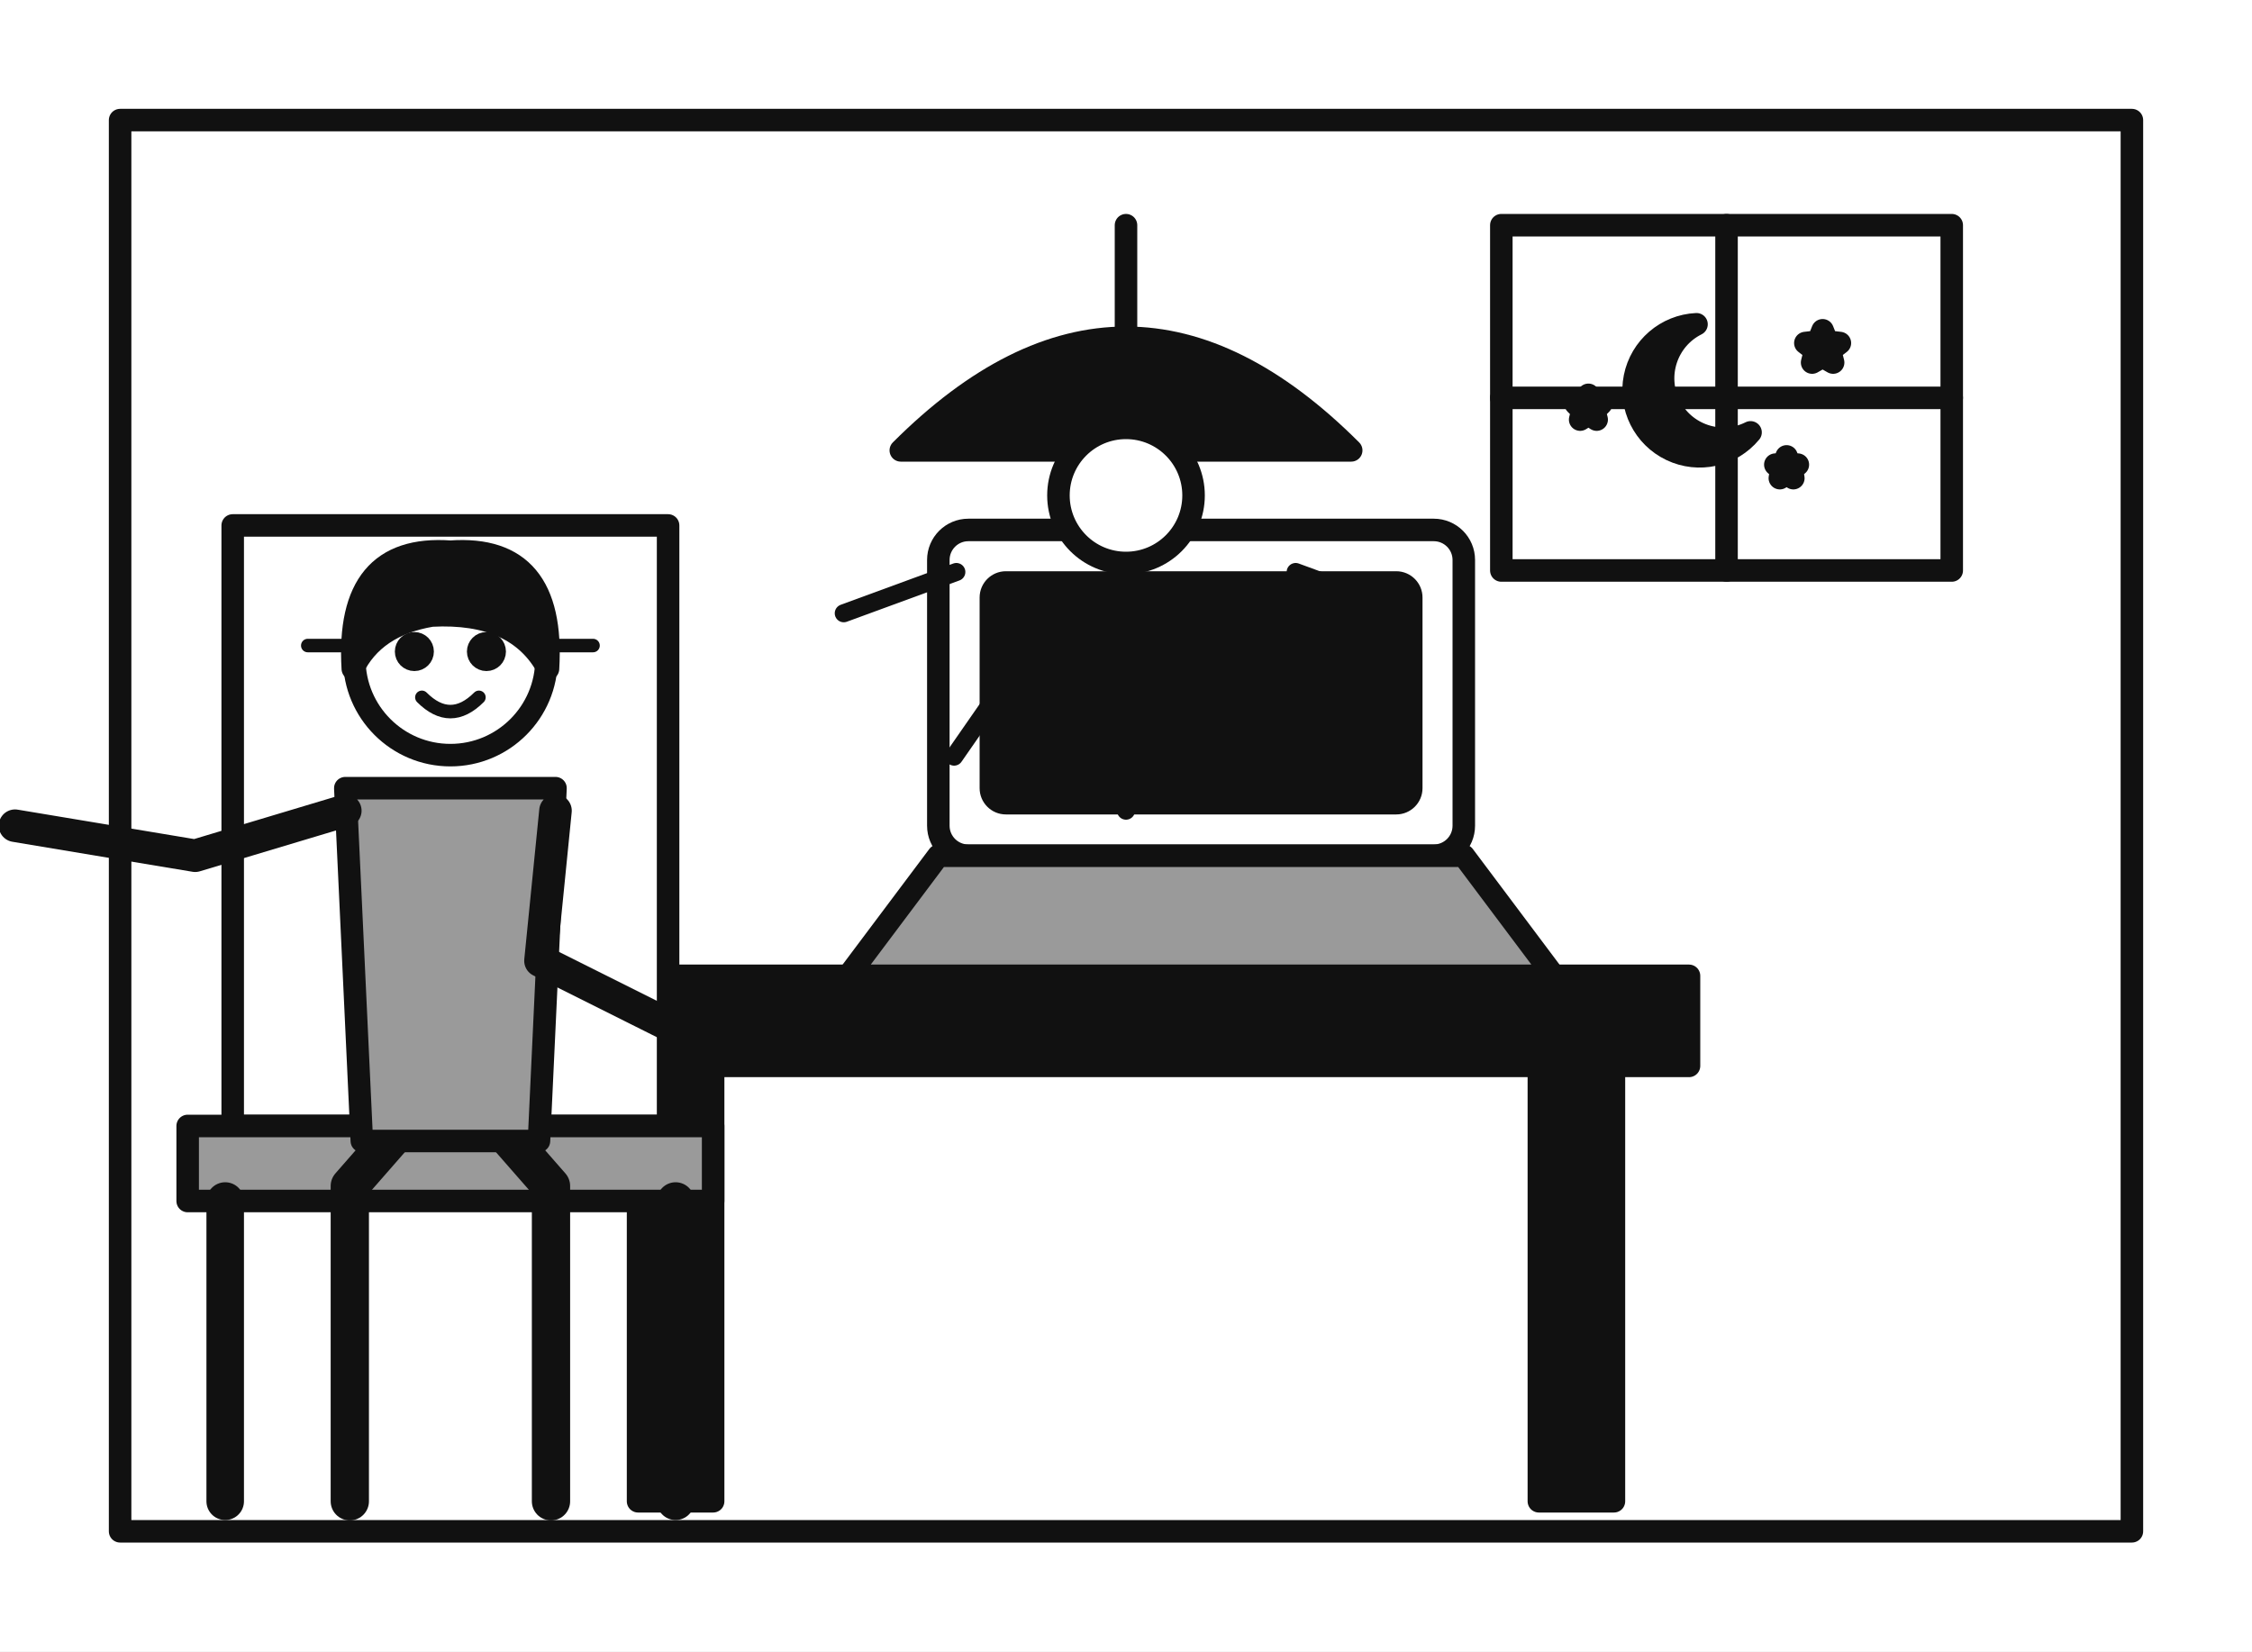
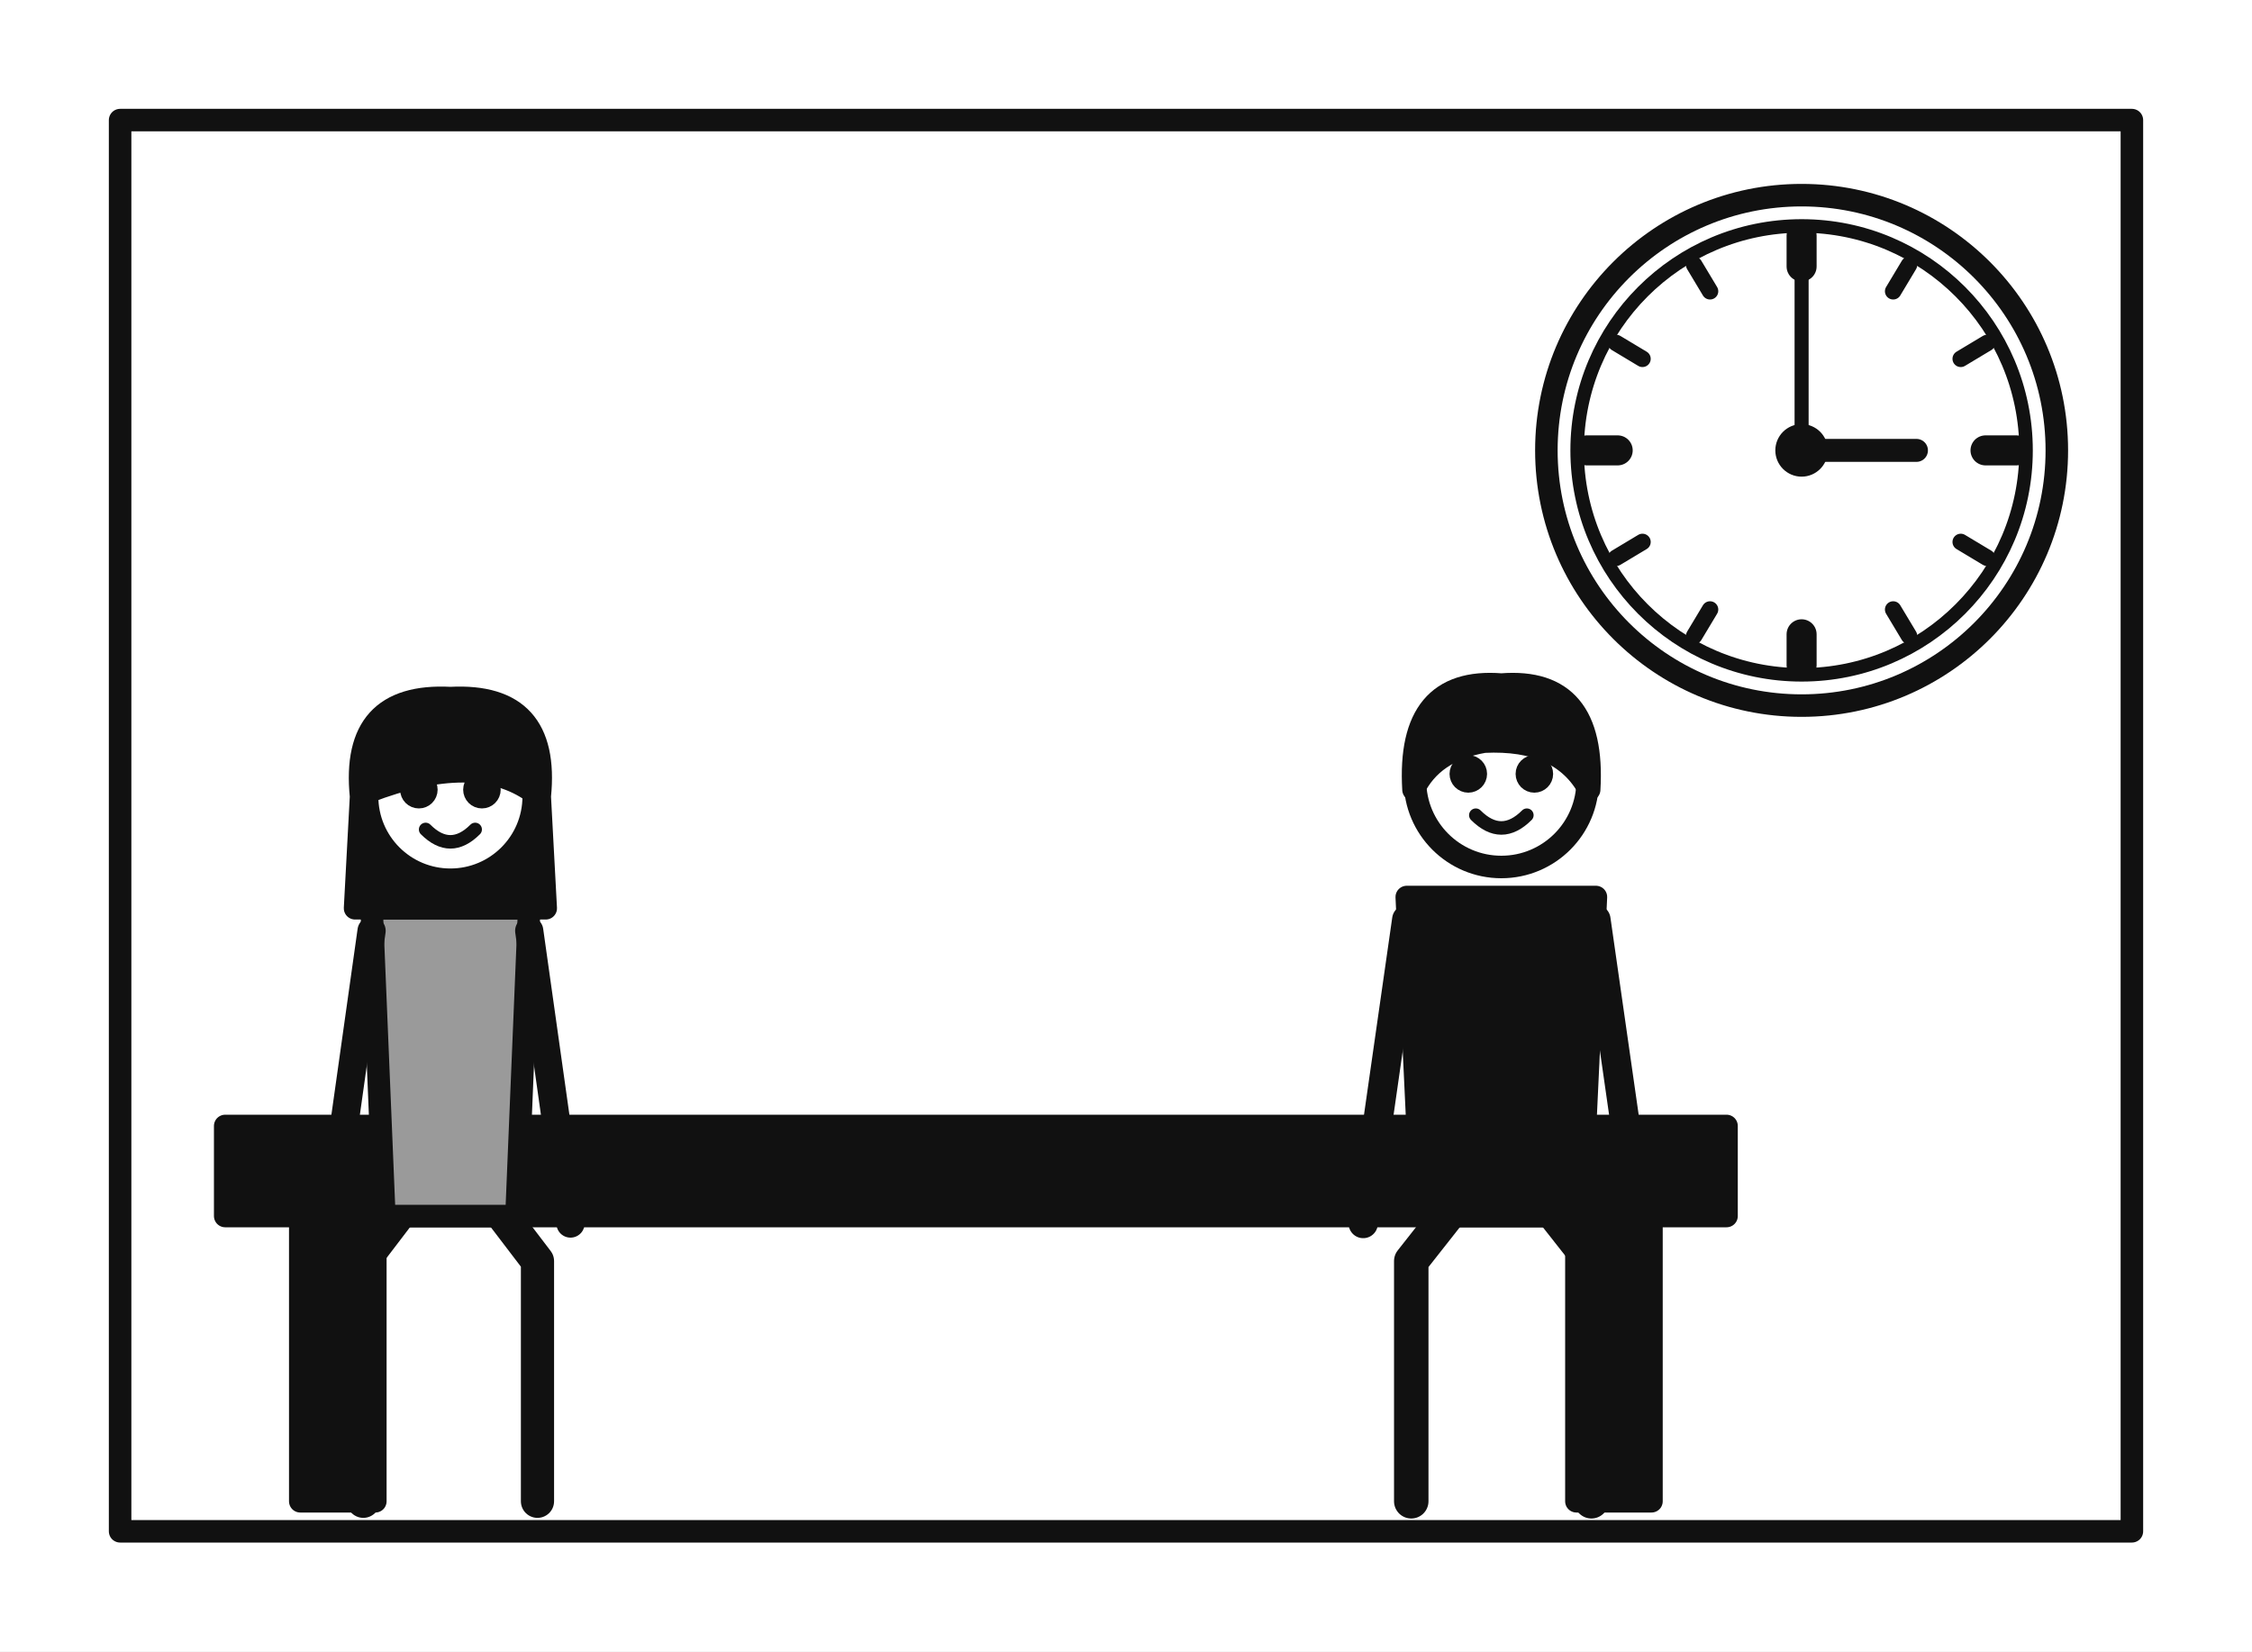
<svg xmlns="http://www.w3.org/2000/svg" viewBox="0 0 300 220">
  <style>.g{fill:none;stroke:#111;stroke-width:3;stroke-linecap:round;stroke-linejoin:round}.p{fill:#fff;stroke:#111;stroke-width:3;stroke-linejoin:round;stroke-linecap:round}.h{fill:#111;stroke:#111;stroke-width:3;stroke-linejoin:round;stroke-linecap:round}.a{fill:#9a9a9a;stroke:#111;stroke-width:3;stroke-linejoin:round;stroke-linecap:round}.t{fill:none;stroke:#111;stroke-width:1.8;stroke-linecap:round;stroke-linejoin:round}.w{fill:none;stroke:#fff;stroke-width:2.2;stroke-linecap:round}.m{fill:#d8342c;stroke:#111;stroke-width:3;stroke-linejoin:round}.hijau{fill:#3a9d4a;stroke:#111;stroke-width:3;stroke-linejoin:round}.biru{fill:#2f6fd6;stroke:#111;stroke-width:3;stroke-linejoin:round}.kuning{fill:#f2c230;stroke:#111;stroke-width:3;stroke-linejoin:round}.birutua{fill:#1c3470;stroke:#111;stroke-width:3;stroke-linejoin:round}.n{fill:#fff;stroke:none}text{font-family:'DFKai-SB','BiauKai','Kaiti TC','Noto Serif TC',serif;fill:#111}.d{font-family:'Segoe UI',Roboto,Arial,sans-serif;font-weight:700}</style>
  <rect width="300" height="220" fill="#fff" />
  <rect class="p" x="16" y="16" width="268" height="188" rx="0" />
-   <rect class="p" x="200" y="30" width="60" height="46" rx="0" />
-   <polyline class="g" points="230,30 230,76" />
-   <polyline class="g" points="200,53 260,53" />
-   <path class="h" d="M226 43.2 A8.8 8.8 0 1 0 233.2 57.6 A6.8 6.8 0 1 1 226 43.2 Z" />
-   <polygon class="h" points="242.8,44 243.4,45.5 245.1,45.7 243.8,46.7 244.2,48.3 242.8,47.5 241.4,48.3 241.8,46.7 240.5,45.7 242.2,45.5" />
-   <polygon class="h" points="211.6,52.6 212.1,53.7 213.3,53.8 212.4,54.7 212.7,55.9 211.6,55.2 210.5,55.9 210.8,54.7 209.9,53.8 211.1,53.7" />
-   <polygon class="h" points="238,60.8 238.4,61.8 239.5,61.9 238.7,62.6 238.9,63.7 238,63.1 237.1,63.7 237.3,62.6 236.5,61.9 237.6,61.8" />
-   <rect class="h" x="75" y="130" width="150" height="12" rx="0" />
-   <rect class="h" x="85" y="142" width="10" height="58" rx="0" />
-   <rect class="h" x="205" y="142" width="10" height="58" rx="0" />
-   <rect class="p" x="125" y="70.6" width="70" height="43.4" rx="4" />
-   <rect class="h" x="132" y="77.6" width="56" height="29.4" rx="2" />
-   <polygon class="a" points="113,130 207,130 195,114 125,114" />
-   <rect class="p" x="31" y="70" width="58" height="80" rx="0" />
-   <polyline class="t" points="41,86 79,86" />
-   <rect class="a" x="25" y="150" width="70" height="10" rx="0" />
-   <polyline class="g" points="30,160 30,200" style="stroke-width:5" />
-   <polyline class="g" points="90,160 90,200" style="stroke-width:5" />
-   <polyline class="g" points="53.6,150 46.6,158 46.6,200" style="stroke-width:5.1" />
-   <polyline class="g" points="66.4,150 73.4,158 73.4,200" style="stroke-width:5.1" />
-   <polygon class="a" points="46,105 74,105 71.8,152 48.2,152" />
-   <polyline class="g" points="46,108 26,114 2,110" style="stroke-width:4.335" />
-   <polyline class="g" points="74,108 72,128 92,138" style="stroke-width:4.335" />
-   <circle class="p" cx="60" cy="87.8" r="12.8" />
-   <path class="h" d="M47 89.1 Q46 72.5 60 73.5 Q74 72.5 73 89.1 Q68.9 81.4 57.5 82 Q49.8 83.3 47 89.1 Z" />
-   <circle class="h" cx="55.2" cy="86.8" r="1.1" />
-   <circle class="h" cx="64.8" cy="86.8" r="1.1" />
-   <path class="t" d="M56.2 92.9 Q60 96.7 63.8 92.9" />
-   <polyline class="g" points="150,30 150,46" />
-   <path class="h" d="M120 60 Q150 30 180 60 Z" />
-   <circle class="p" cx="150" cy="66" r="9" />
-   <polyline class="g" points="172.6,76.2 187.6,81.7" style="stroke-width:2.4" />
-   <polyline class="g" points="163.8,87.7 172.9,100.8" style="stroke-width:2.4" />
-   <polyline class="g" points="150,92 150,108" style="stroke-width:2.4" />
-   <polyline class="g" points="136.2,87.7 127.1,100.8" style="stroke-width:2.4" />
-   <polyline class="g" points="127.4,76.2 112.4,81.7" style="stroke-width:2.4" />
+   <circle class="p" cx="240" cy="60" r="34" />
+   <circle class="t" cx="240" cy="60" r="29.9" />
+   <polyline class="g" points="240,35.5 240,31.4" style="stroke-width:4" />
+   <polyline class="g" points="252.2,38.8 254.3,35.3" style="stroke-width:2.2" />
+   <polyline class="g" points="261.2,47.8 264.7,45.7" style="stroke-width:2.2" />
+   <polyline class="g" points="264.5,60 268.6,60" style="stroke-width:4" />
+   <polyline class="g" points="261.2,72.2 264.7,74.3" style="stroke-width:2.2" />
+   <polyline class="g" points="252.2,81.2 254.3,84.7" style="stroke-width:2.2" />
+   <polyline class="g" points="240,84.5 240,88.6" style="stroke-width:4" />
+   <polyline class="g" points="227.8,81.2 225.7,84.7" style="stroke-width:2.2" />
+   <polyline class="g" points="218.8,72.2 215.3,74.3" style="stroke-width:2.2" />
+   <polyline class="g" points="215.5,60 211.4,60" style="stroke-width:4" />
+   <polyline class="g" points="218.8,47.8 215.3,45.7" style="stroke-width:2.2" />
+   <polyline class="g" points="227.8,38.8 225.7,35.3" style="stroke-width:2.2" />
+   <polyline class="g" points="240,60 255.3,60" style="stroke-width:3.06" />
+   <polyline class="g" points="240,60 240,36.2" style="stroke-width:1.87" />
+   <circle class="h" cx="240" cy="60" r="2" />
+   <rect class="h" x="30" y="150" width="200" height="12" rx="0" />
+   <rect class="h" x="40" y="162" width="10" height="38" rx="0" />
+   <rect class="h" x="210" y="162" width="10" height="38" rx="0" />
+   <polyline class="g" points="54.5,160 48.4,168 48.4,200" style="stroke-width:4.42" />
+   <polyline class="g" points="65.5,160 71.6,168 71.6,200" style="stroke-width:4.42" />
+   <polygon class="a" points="49.5,121 70.5,121 68.8,162 51.2,162" />
+   <polyline class="g" points="49.5,124 44,163" style="stroke-width:3.757" />
+   <polyline class="g" points="70.5,124 76,163" style="stroke-width:3.757" />
+   <path class="h" d="M48.1 106.1 Q46.7 92.3 60 93 Q73.3 92.3 71.9 106.1 L72.7 121 L47.3 121 Z" />
+   <circle class="p" cx="60" cy="106.1" r="11.1" />
+   <path class="h" d="M49 105.5 Q50.1 93.9 60 94.5 Q69.9 93.9 71 105.5 Q63.3 100 49 105.5 Z" />
+   <circle class="h" cx="55.8" cy="105.2" r="1" />
+   <circle class="h" cx="64.2" cy="105.2" r="1" />
+   <path class="t" d="M56.7 110.5 Q60 113.8 63.3 110.5" />
+   <polyline class="g" points="194.3,160 188,168 188,200" style="stroke-width:4.59" />
+   <polyline class="g" points="205.7,160 212,168 212,200" style="stroke-width:4.59" />
+   <polygon class="h" points="187.4,119.5 212.6,119.5 210.6,162 189.4,162" />
+   <polyline class="g" points="187.4,122.5 181.6,163" style="stroke-width:3.902" />
+   <polyline class="g" points="212.6,122.5 218.4,163" style="stroke-width:3.902" />
+   <circle class="p" cx="200" cy="104" r="11.5" />
+   <path class="h" d="M188.3 105.2 Q187.4 90.2 200 91.2 Q212.6 90.2 211.7 105.2 Q208 98.3 197.7 98.8 Q190.8 100 188.3 105.2 Z" />
+   <circle class="h" cx="195.6" cy="103.1" r="1" />
+   <circle class="h" cx="204.4" cy="103.1" r="1" />
+   <path class="t" d="M196.6 108.6 Q200 112 203.4 108.6" />
</svg>
